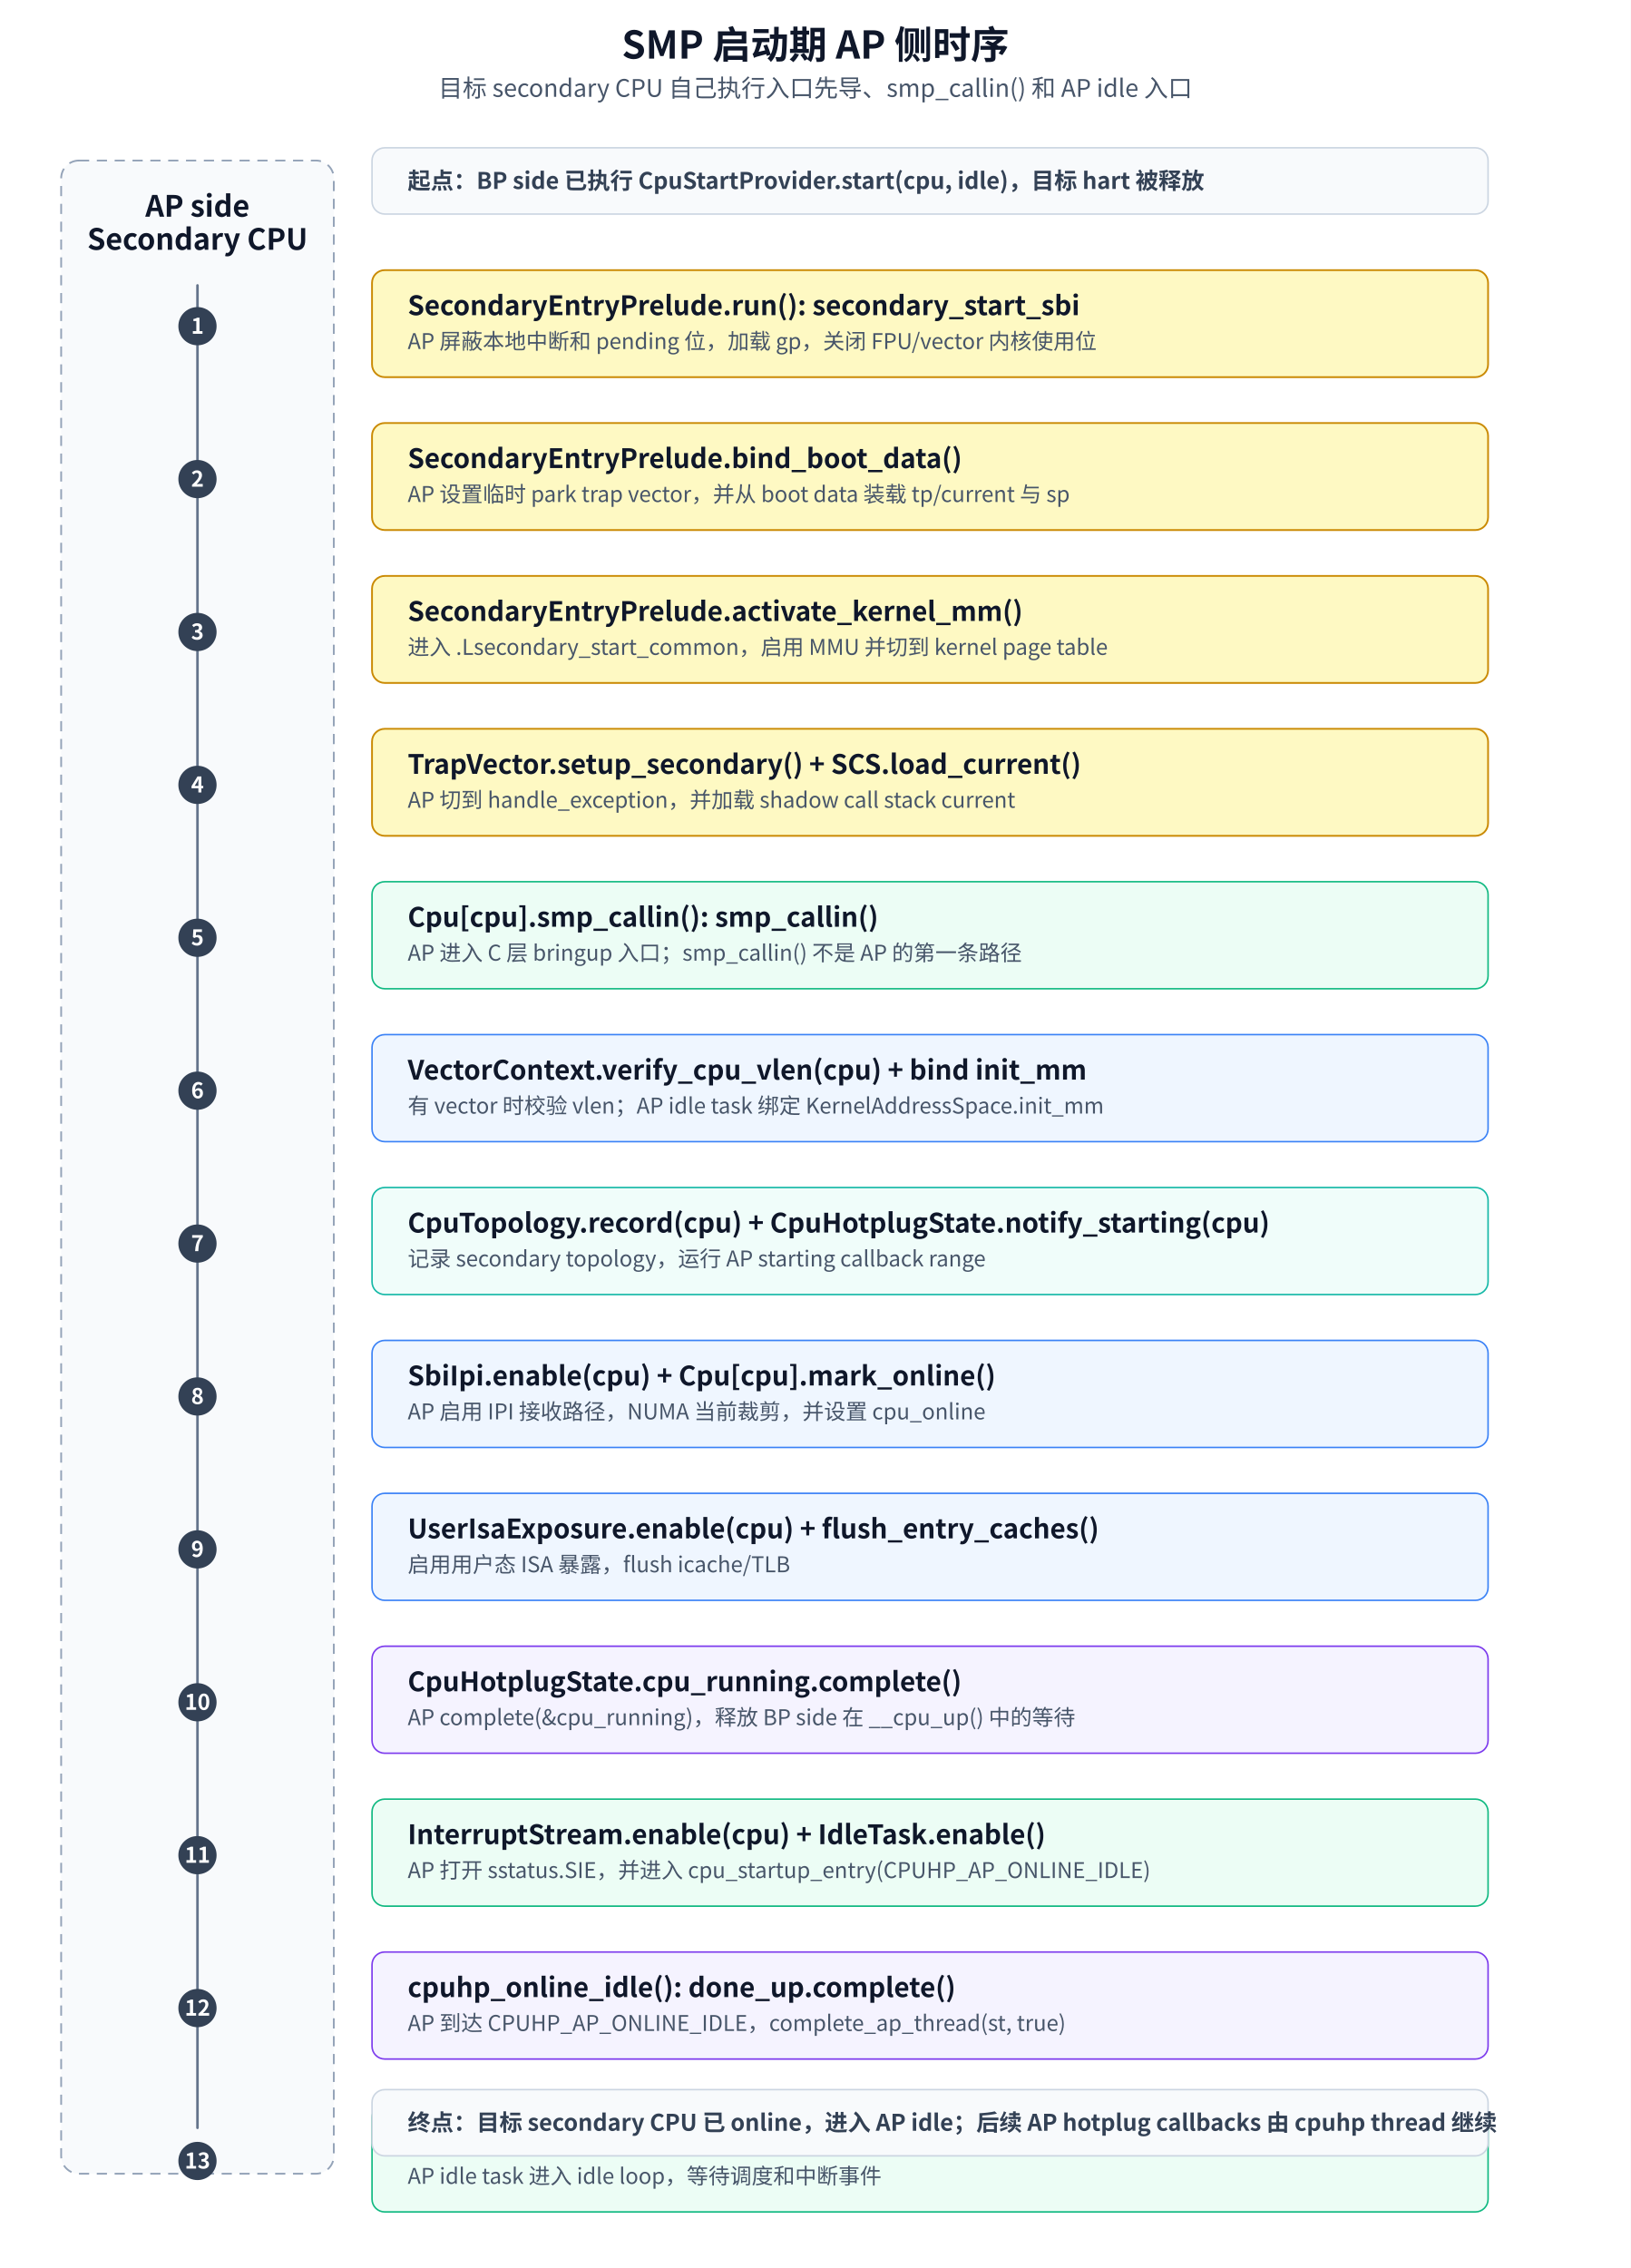
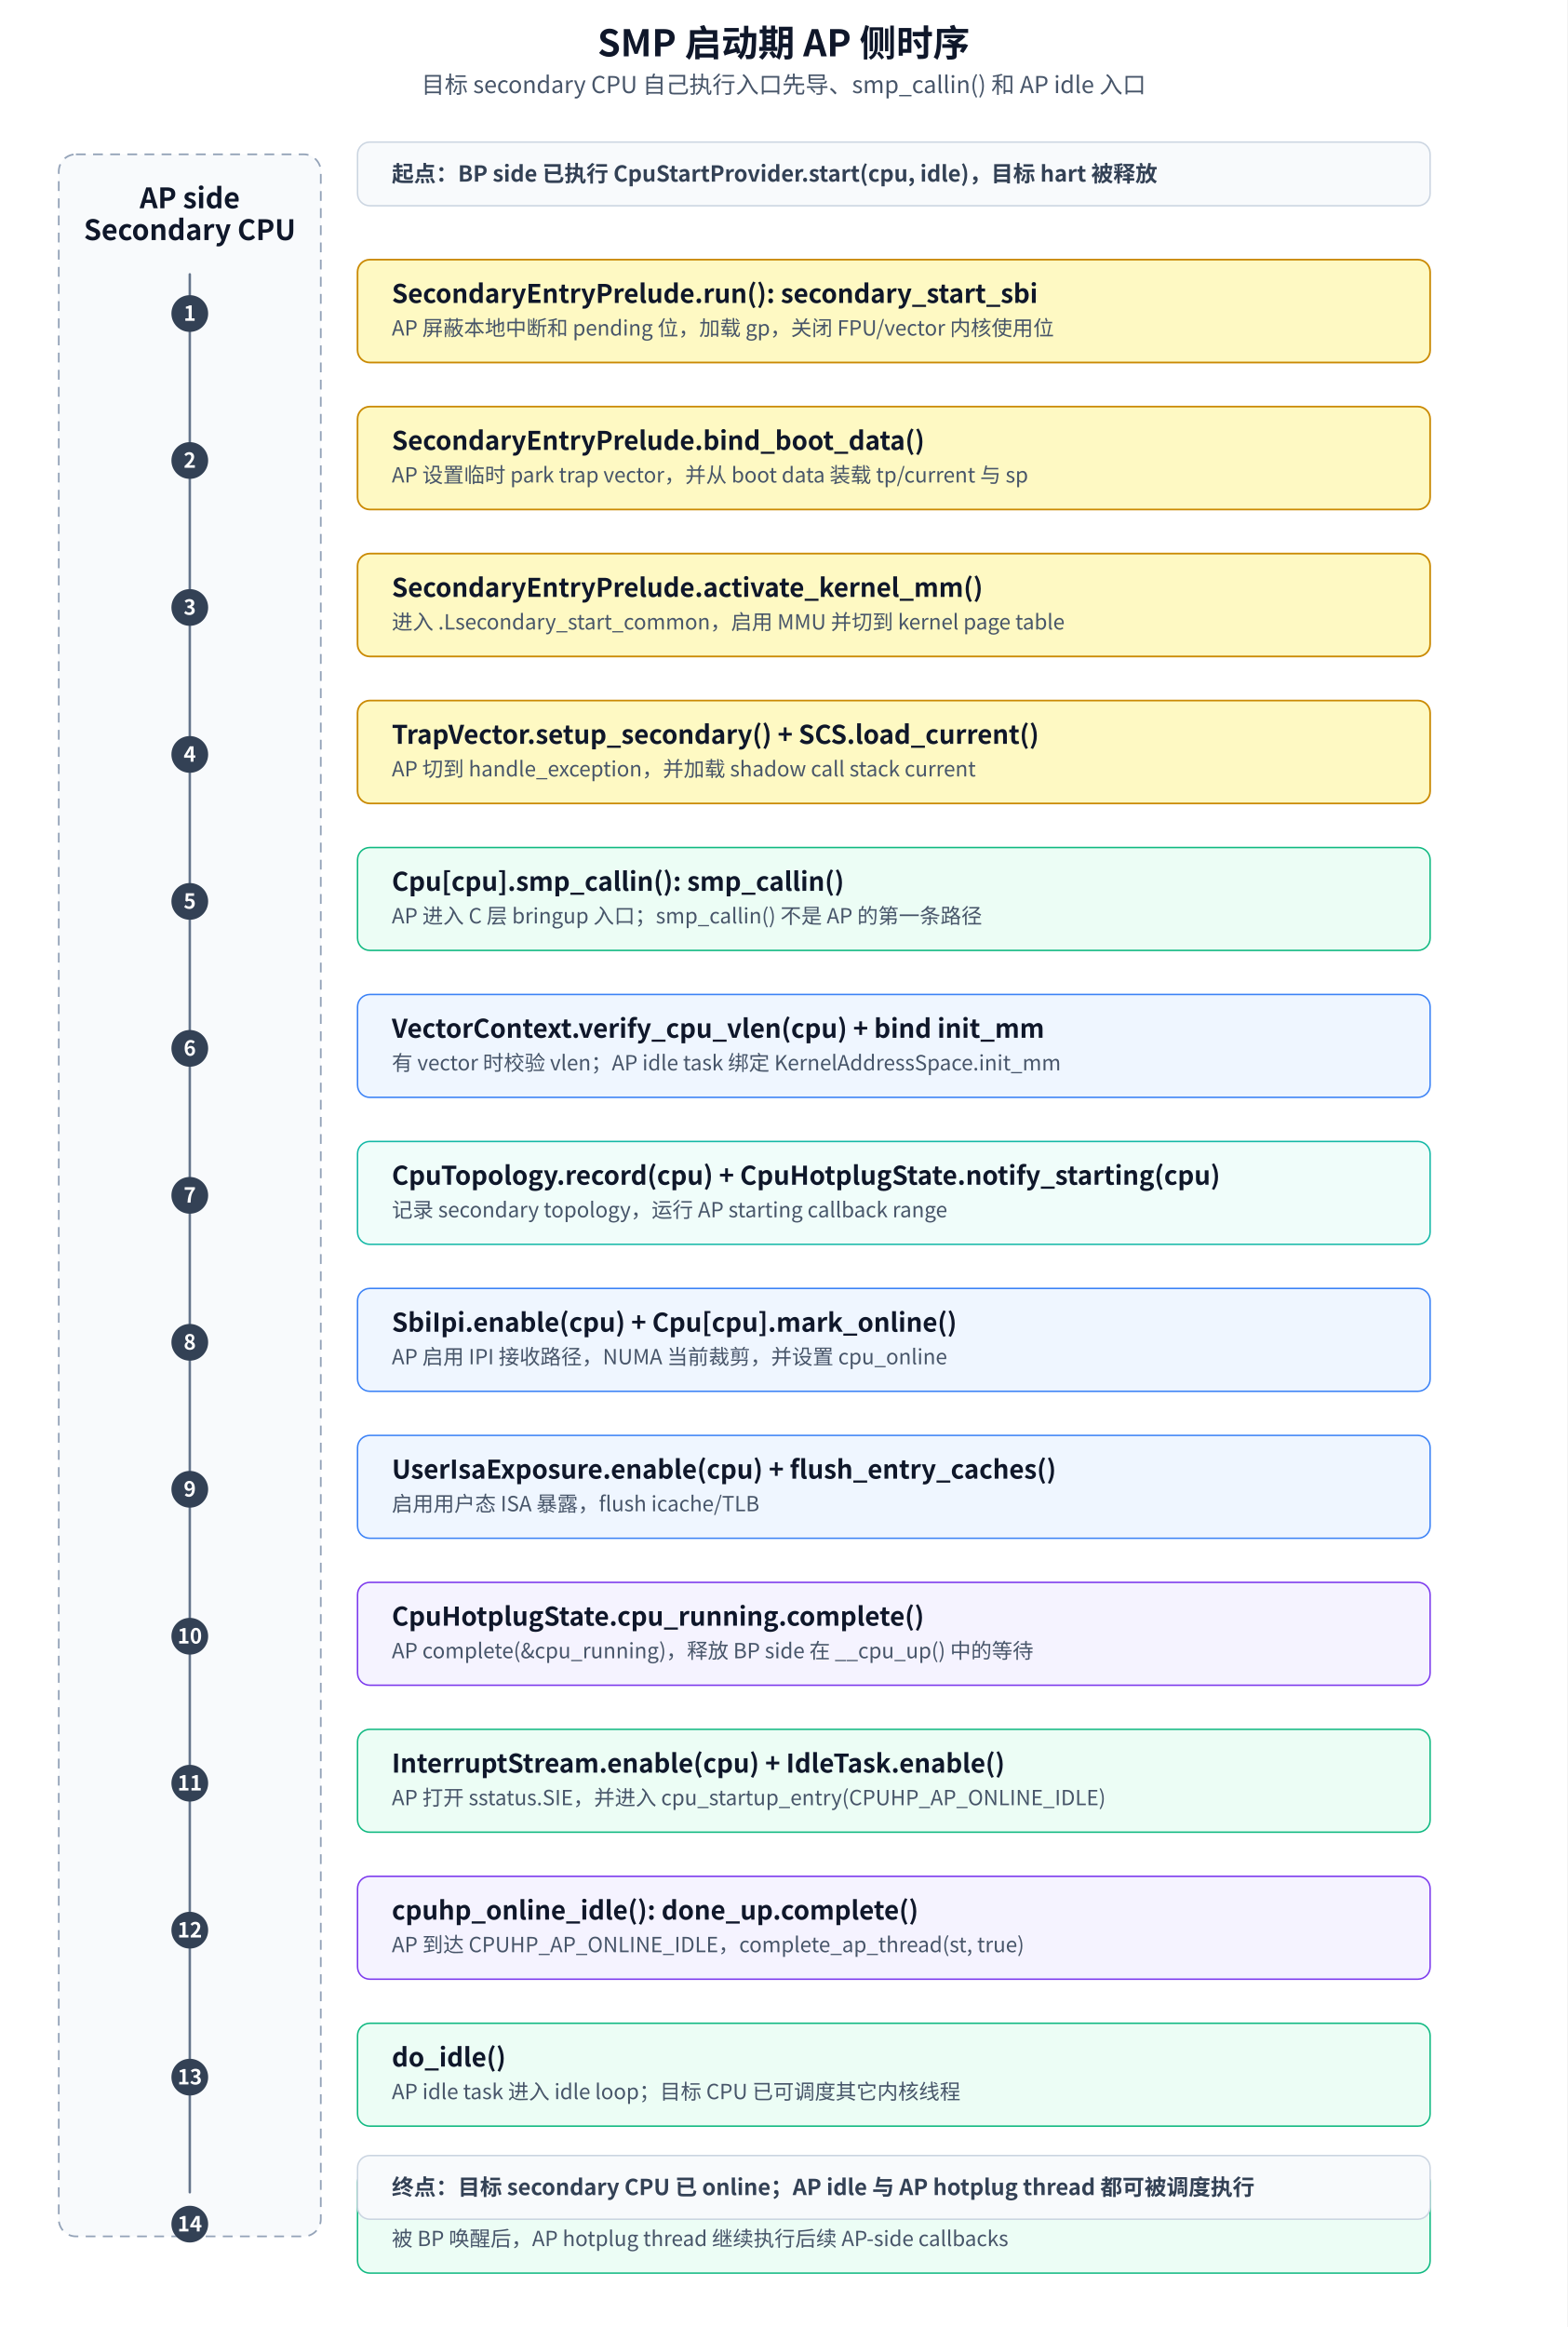
- <svg xmlns="http://www.w3.org/2000/svg" width="1280" height="1780" viewBox="0 0 1280 1780" role="img" aria-labelledby="title desc">
+ <svg xmlns="http://www.w3.org/2000/svg" width="1280" height="1900" viewBox="0 0 1280 1900" role="img" aria-labelledby="title desc">
  <defs>
    <style>
      text { font-family: "Microsoft YaHei", "Noto Sans CJK SC", "Source Han Sans SC", Arial, sans-serif; fill: #0f172a; }
      .title { font-size: 30px; font-weight: 600; }
      .subtitle { font-size: 19px; fill: #475569; }
      .lane { fill: #f8fafc; stroke: #94a3b8; stroke-width: 1.4; stroke-dasharray: 8 6; }
      .box { fill: #ffffff; stroke: #334155; stroke-width: 1.2; }
      .stage { fill: #f8fafc; stroke: #cbd5e1; stroke-width: 1.2; }
      .flow { fill: #ecfdf5; stroke: #10b981; }
      .cpu { fill: #f0fdfa; stroke: #14b8a6; }
      .support { fill: #eff6ff; stroke: #3b82f6; }
      .sync { fill: #f5f3ff; stroke: #7c3aed; }
      .entry { fill: #fef9c3; stroke: #ca8a04; stroke-width: 1.4; }
      .trimmed { fill: #fff7ed; stroke: #f97316; stroke-dasharray: 7 5; }
      .obj { font-size: 23px; font-weight: 600; dominant-baseline: middle; }
      .line1 { font-size: 21px; font-weight: 600; dominant-baseline: middle; }
      .line2 { font-size: 17px; fill: #475569; dominant-baseline: middle; }
      .boundary { font-size: 18px; font-weight: 600; fill: #334155; dominant-baseline: middle; }
      .num { font-size: 17px; font-weight: 600; fill: #ffffff; text-anchor: middle; dominant-baseline: middle; }
      .timeline { stroke: #64748b; stroke-width: 2; stroke-linecap: round; }
      .dot { fill: #334155; }
    </style>
  </defs>
-   <rect x="0" y="0" width="1280" height="1780" fill="#ffffff" />
+   <rect x="0" y="0" width="1280" height="1900" fill="#ffffff" />
  <text x="640" y="46" text-anchor="middle" class="title">SMP 启动期 AP 侧时序</text>
  <text x="640" y="76" text-anchor="middle" class="subtitle">目标 secondary CPU 自己执行入口先导、smp_callin() 和 AP idle 入口</text>
-   <rect x="48" y="126" width="214" height="1580" rx="14" class="lane" />
+   <rect x="48" y="126" width="214" height="1700" rx="14" class="lane" />
  <text x="155" y="162" text-anchor="middle" class="obj">AP side</text>
  <text x="155" y="188" text-anchor="middle" class="obj">Secondary CPU</text>
-   <line x1="155" y1="224" x2="155" y2="1670" class="timeline" />
+   <line x1="155" y1="224" x2="155" y2="1790" class="timeline" />
  <rect x="292" y="116" width="876" height="52" rx="10" class="stage" />
  <text x="320" y="142" class="boundary">起点：BP side 已执行 CpuStartProvider.start(cpu, idle)，目标 hart 被释放</text>
  <g transform="translate(0 -48)">
    <g transform="translate(0 56)">
      <circle cx="155" cy="248" r="15" class="dot" />
      <text x="155" y="248" class="num">1</text>
      <rect x="292" y="204" width="876" height="84" rx="10" class="box entry" />
      <text x="320" y="232" class="line1">SecondaryEntryPrelude.run(): secondary_start_sbi</text>
      <text x="320" y="260" class="line2">AP 屏蔽本地中断和 pending 位，加载 gp，关闭 FPU/vector 内核使用位</text>
    </g>
    <g transform="translate(0 176)">
      <circle cx="155" cy="248" r="15" class="dot" />
      <text x="155" y="248" class="num">2</text>
      <rect x="292" y="204" width="876" height="84" rx="10" class="box entry" />
      <text x="320" y="232" class="line1">SecondaryEntryPrelude.bind_boot_data()</text>
      <text x="320" y="260" class="line2">AP 设置临时 park trap vector，并从 boot data 装载 tp/current 与 sp</text>
    </g>
    <g transform="translate(0 296)">
      <circle cx="155" cy="248" r="15" class="dot" />
      <text x="155" y="248" class="num">3</text>
      <rect x="292" y="204" width="876" height="84" rx="10" class="box entry" />
      <text x="320" y="232" class="line1">SecondaryEntryPrelude.activate_kernel_mm()</text>
      <text x="320" y="260" class="line2">进入 .Lsecondary_start_common，启用 MMU 并切到 kernel page table</text>
    </g>
    <g transform="translate(0 416)">
      <circle cx="155" cy="248" r="15" class="dot" />
      <text x="155" y="248" class="num">4</text>
      <rect x="292" y="204" width="876" height="84" rx="10" class="box entry" />
      <text x="320" y="232" class="line1">TrapVector.setup_secondary() + SCS.load_current()</text>
      <text x="320" y="260" class="line2">AP 切到 handle_exception，并加载 shadow call stack current</text>
    </g>
    <g transform="translate(0 536)">
      <circle cx="155" cy="248" r="15" class="dot" />
      <text x="155" y="248" class="num">5</text>
      <rect x="292" y="204" width="876" height="84" rx="10" class="box flow" />
      <text x="320" y="232" class="line1">Cpu[cpu].smp_callin(): smp_callin()</text>
      <text x="320" y="260" class="line2">AP 进入 C 层 bringup 入口；smp_callin() 不是 AP 的第一条路径</text>
    </g>
    <g transform="translate(0 656)">
      <circle cx="155" cy="248" r="15" class="dot" />
      <text x="155" y="248" class="num">6</text>
      <rect x="292" y="204" width="876" height="84" rx="10" class="box support" />
      <text x="320" y="232" class="line1">VectorContext.verify_cpu_vlen(cpu) + bind init_mm</text>
      <text x="320" y="260" class="line2">有 vector 时校验 vlen；AP idle task 绑定 KernelAddressSpace.init_mm</text>
    </g>
    <g transform="translate(0 776)">
      <circle cx="155" cy="248" r="15" class="dot" />
      <text x="155" y="248" class="num">7</text>
      <rect x="292" y="204" width="876" height="84" rx="10" class="box cpu" />
      <text x="320" y="232" class="line1">CpuTopology.record(cpu) + CpuHotplugState.notify_starting(cpu)</text>
      <text x="320" y="260" class="line2">记录 secondary topology，运行 AP starting callback range</text>
    </g>
    <g transform="translate(0 896)">
      <circle cx="155" cy="248" r="15" class="dot" />
      <text x="155" y="248" class="num">8</text>
      <rect x="292" y="204" width="876" height="84" rx="10" class="box support" />
      <text x="320" y="232" class="line1">SbiIpi.enable(cpu) + Cpu[cpu].mark_online()</text>
      <text x="320" y="260" class="line2">AP 启用 IPI 接收路径，NUMA 当前裁剪，并设置 cpu_online</text>
    </g>
    <g transform="translate(0 1016)">
      <circle cx="155" cy="248" r="15" class="dot" />
      <text x="155" y="248" class="num">9</text>
      <rect x="292" y="204" width="876" height="84" rx="10" class="box support" />
      <text x="320" y="232" class="line1">UserIsaExposure.enable(cpu) + flush_entry_caches()</text>
      <text x="320" y="260" class="line2">启用用户态 ISA 暴露，flush icache/TLB</text>
    </g>
    <g transform="translate(0 1136)">
      <circle cx="155" cy="248" r="15" class="dot" />
      <text x="155" y="248" class="num">10</text>
      <rect x="292" y="204" width="876" height="84" rx="10" class="box sync" />
      <text x="320" y="232" class="line1">CpuHotplugState.cpu_running.complete()</text>
      <text x="320" y="260" class="line2">AP complete(&amp;cpu_running)，释放 BP side 在 __cpu_up() 中的等待</text>
    </g>
    <g transform="translate(0 1256)">
      <circle cx="155" cy="248" r="15" class="dot" />
      <text x="155" y="248" class="num">11</text>
      <rect x="292" y="204" width="876" height="84" rx="10" class="box flow" />
      <text x="320" y="232" class="line1">InterruptStream.enable(cpu) + IdleTask.enable()</text>
      <text x="320" y="260" class="line2">AP 打开 sstatus.SIE，并进入 cpu_startup_entry(CPUHP_AP_ONLINE_IDLE)</text>
    </g>
    <g transform="translate(0 1376)">
      <circle cx="155" cy="248" r="15" class="dot" />
      <text x="155" y="248" class="num">12</text>
      <rect x="292" y="204" width="876" height="84" rx="10" class="box sync" />
      <text x="320" y="232" class="line1">cpuhp_online_idle(): done_up.complete()</text>
      <text x="320" y="260" class="line2">AP 到达 CPUHP_AP_ONLINE_IDLE，complete_ap_thread(st, true)</text>
    </g>
    <g transform="translate(0 1496)">
      <circle cx="155" cy="248" r="15" class="dot" />
      <text x="155" y="248" class="num">13</text>
      <rect x="292" y="204" width="876" height="84" rx="10" class="box flow" />
      <text x="320" y="232" class="line1">do_idle()</text>
-       <text x="320" y="260" class="line2">AP idle task 进入 idle loop，等待调度和中断事件</text>
+       <text x="320" y="260" class="line2">AP idle task 进入 idle loop；目标 CPU 已可调度其它内核线程</text>
+     </g>
+     <g transform="translate(0 1616)">
+       <circle cx="155" cy="248" r="15" class="dot" />
+       <text x="155" y="248" class="num">14</text>
+       <rect x="292" y="204" width="876" height="84" rx="10" class="box flow" />
+       <text x="320" y="232" class="line1">CpuHotplugThread.run_to_target(CPUHP_ONLINE)</text>
+       <text x="320" y="260" class="line2">被 BP 唤醒后，AP hotplug thread 继续执行后续 AP-side callbacks</text>
    </g>
  </g>
-   <rect x="292" y="1640" width="876" height="52" rx="10" class="stage" />
-   <text x="320" y="1666" class="boundary">终点：目标 secondary CPU 已 online，进入 AP idle；后续 AP hotplug callbacks 由 cpuhp thread 继续</text>
+   <rect x="292" y="1760" width="876" height="52" rx="10" class="stage" />
+   <text x="320" y="1786" class="boundary">终点：目标 secondary CPU 已 online；AP idle 与 AP hotplug thread 都可被调度执行</text>
</svg>
